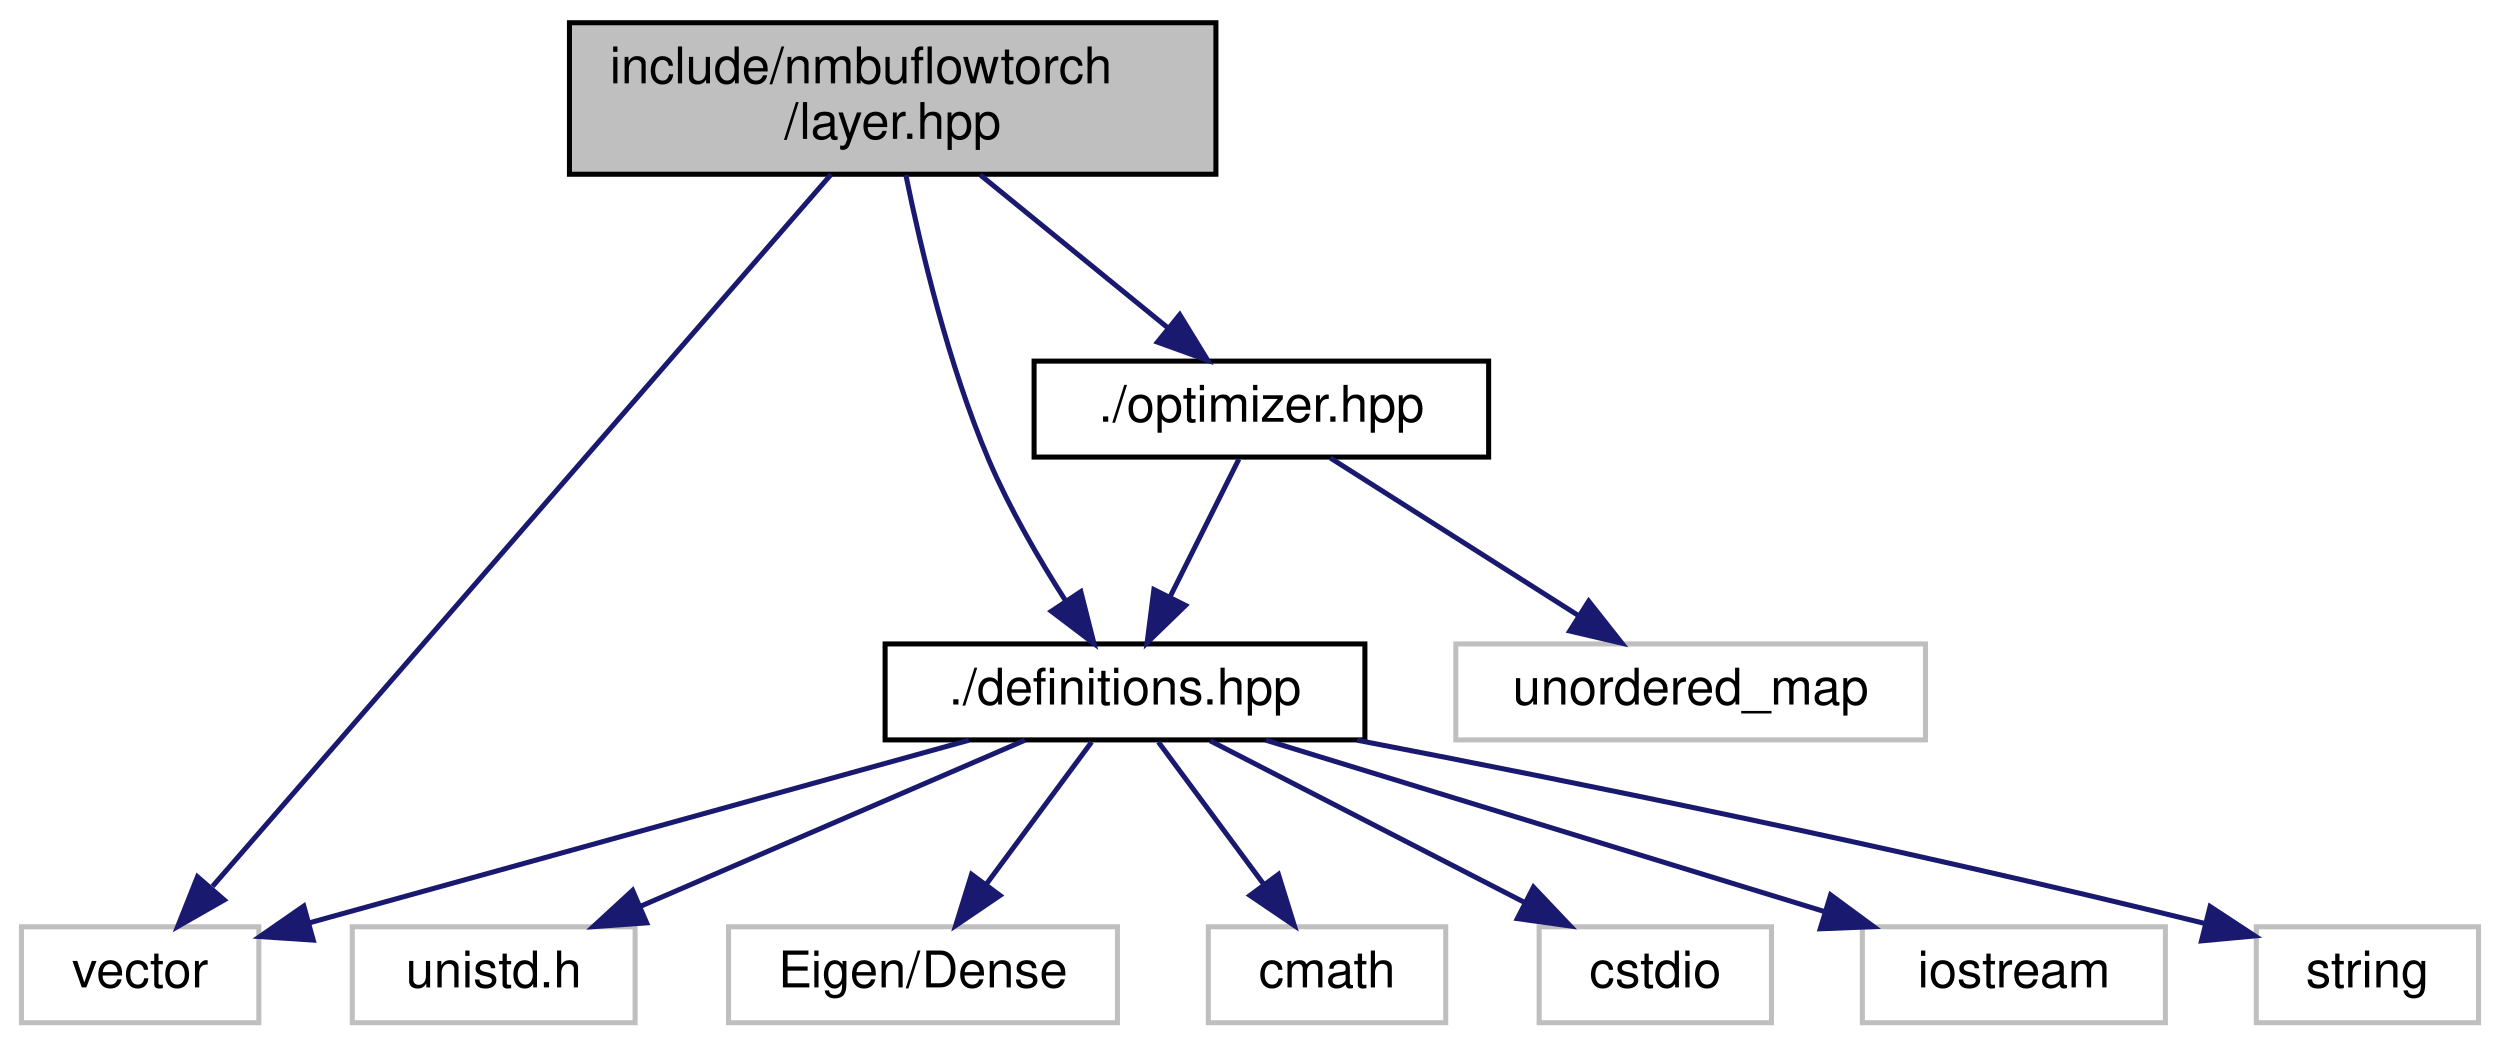
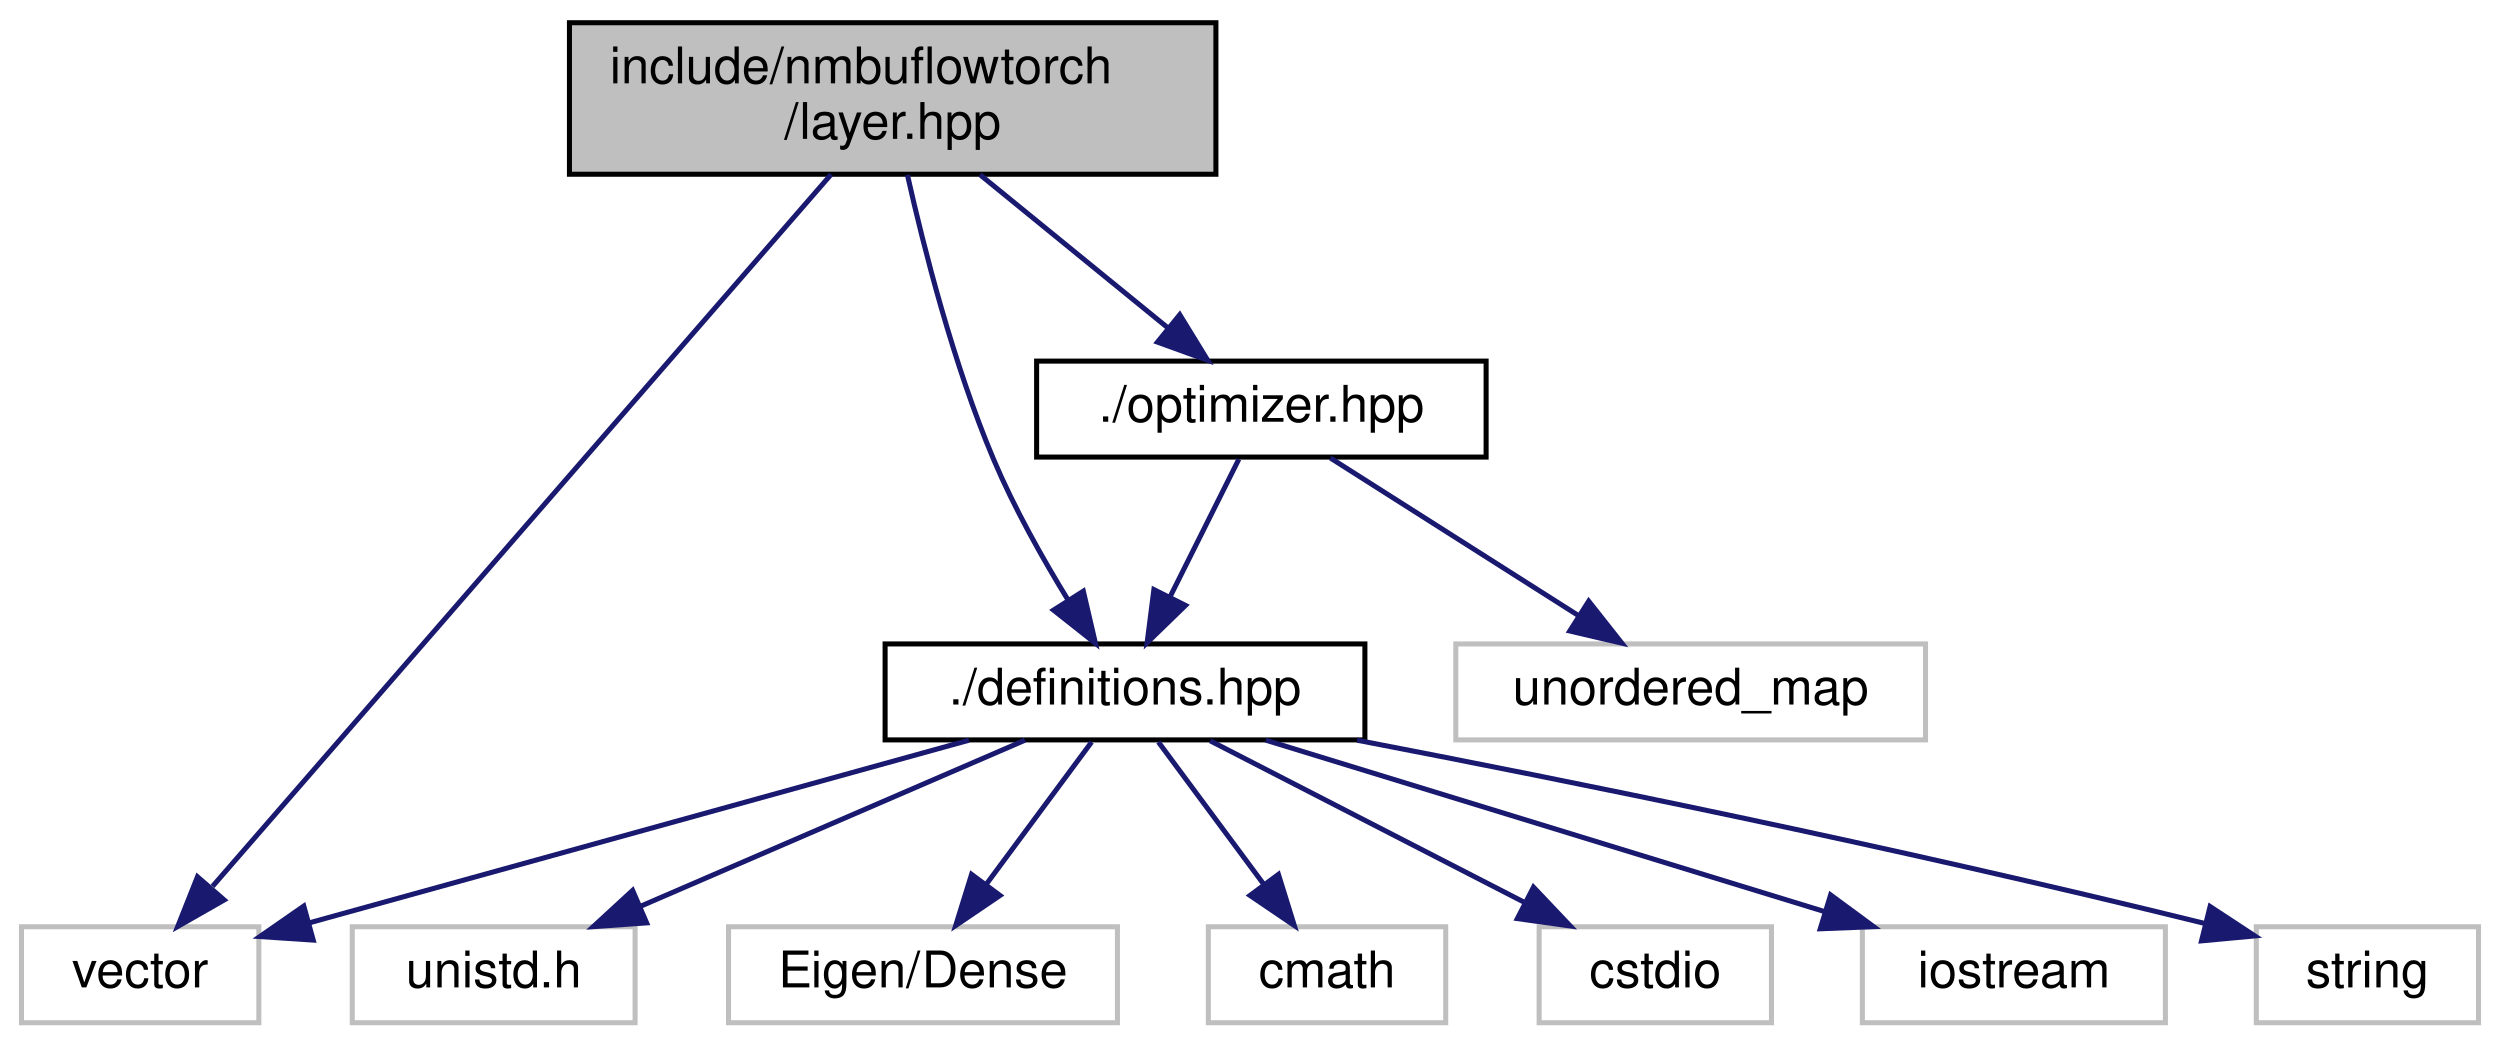
<svg xmlns="http://www.w3.org/2000/svg" xmlns:xlink="http://www.w3.org/1999/xlink" width="495pt" height="207pt" viewBox="0.00 0.00 494.50 207.00">
  <g id="graph0" class="graph" transform="scale(1 1) rotate(0) translate(4 203)">
    <g id="node1" class="node">
      <g id="a_node1">
        <a xlink:title=" ">
          <polygon fill="#bfbfbf" stroke="black" points="108.5,-168.5 108.5,-198.5 236.5,-198.5 236.5,-168.5 108.5,-168.5" />
          <text text-anchor="start" x="116.5" y="-186.5" font-family="Helvetica,sans-Serif" font-size="10.00">include/nmbuflowtorch</text>
          <text text-anchor="middle" x="172.5" y="-175.5" font-family="Helvetica,sans-Serif" font-size="10.00">/layer.hpp</text>
        </a>
      </g>
    </g>
    <g id="node2" class="node">
      <g id="a_node2">
        <a xlink:title=" ">
          <polygon fill="none" stroke="#bfbfbf" points="0,-0.5 0,-19.5 47,-19.5 47,-0.5 0,-0.5" />
          <text text-anchor="middle" x="23.5" y="-7.5" font-family="Helvetica,sans-Serif" font-size="10.00">vector</text>
        </a>
      </g>
    </g>
    <g id="edge1" class="edge">
      <path fill="none" stroke="midnightblue" d="M160.31,-168.47C133,-137.03 67.04,-61.12 37.83,-27.5" />
      <polygon fill="midnightblue" stroke="midnightblue" points="40.14,-24.81 30.94,-19.56 34.85,-29.4 40.14,-24.81" />
    </g>
    <g id="node3" class="node">
      <g id="a_node3">
        <a xlink:href="definitions_8hpp.html" target="_top" xlink:title=" ">
          <polygon fill="none" stroke="black" points="171,-56.5 171,-75.5 266,-75.5 266,-56.5 171,-56.5" />
          <text text-anchor="middle" x="218.5" y="-63.5" font-family="Helvetica,sans-Serif" font-size="10.00">./definitions.hpp</text>
        </a>
      </g>
    </g>
    <g id="edge2" class="edge">
-       <path fill="none" stroke="midnightblue" d="M175.11,-168.34C178.06,-153.83 183.52,-130.78 191.5,-112 195.6,-102.36 201.46,-92.3 206.68,-84.14" />
-       <polygon fill="midnightblue" stroke="midnightblue" points="209.75,-85.85 212.36,-75.58 203.92,-81.97 209.75,-85.85" />
+       <path fill="none" stroke="midnightblue" d="M175.42,-168.37C178.67,-153.89 184.52,-130.87 192.5,-112 196.54,-102.44 202.2,-92.39 207.21,-84.22" />
+       <polygon fill="midnightblue" stroke="midnightblue" points="210.25,-85.95 212.65,-75.63 204.34,-82.2 210.25,-85.95" />
    </g>
    <g id="node10" class="node">
      <g id="a_node10">
        <a xlink:href="optimizer_8hpp.html" target="_top" xlink:title=" ">
-           <polygon fill="none" stroke="black" points="200.5,-112.5 200.5,-131.5 290.5,-131.5 290.5,-112.5 200.5,-112.5" />
+           <polygon fill="none" stroke="black" points="201,-112.5 201,-131.5 290,-131.5 290,-112.5 201,-112.5" />
          <text text-anchor="middle" x="245.5" y="-119.5" font-family="Helvetica,sans-Serif" font-size="10.00">./optimizer.hpp</text>
        </a>
      </g>
    </g>
    <g id="edge10" class="edge">
      <path fill="none" stroke="midnightblue" d="M189.8,-168.4C200.95,-159.31 215.45,-147.49 226.86,-138.19" />
      <polygon fill="midnightblue" stroke="midnightblue" points="229.34,-140.69 234.88,-131.66 224.92,-135.26 229.34,-140.69" />
    </g>
    <g id="edge9" class="edge">
      <path fill="none" stroke="midnightblue" d="M187.6,-56.44C151.97,-46.58 93.6,-30.41 56.93,-20.26" />
      <polygon fill="midnightblue" stroke="midnightblue" points="57.77,-16.86 47.2,-17.56 55.9,-23.6 57.77,-16.86" />
    </g>
    <g id="node4" class="node">
      <g id="a_node4">
        <a xlink:title=" ">
          <polygon fill="none" stroke="#bfbfbf" points="65.5,-0.5 65.5,-19.5 121.5,-19.5 121.5,-0.5 65.5,-0.5" />
          <text text-anchor="middle" x="93.5" y="-7.5" font-family="Helvetica,sans-Serif" font-size="10.00">unistd.h</text>
        </a>
      </g>
    </g>
    <g id="edge3" class="edge">
      <path fill="none" stroke="midnightblue" d="M198.69,-56.44C178.21,-47.6 146.02,-33.69 122.64,-23.59" />
      <polygon fill="midnightblue" stroke="midnightblue" points="123.78,-20.27 113.21,-19.52 121.01,-26.7 123.78,-20.27" />
    </g>
    <g id="node5" class="node">
      <g id="a_node5">
        <a xlink:title=" ">
          <polygon fill="none" stroke="#bfbfbf" points="140,-0.5 140,-19.5 217,-19.5 217,-0.5 140,-0.5" />
          <text text-anchor="middle" x="178.5" y="-7.5" font-family="Helvetica,sans-Serif" font-size="10.00">Eigen/Dense</text>
        </a>
      </g>
    </g>
    <g id="edge4" class="edge">
      <path fill="none" stroke="midnightblue" d="M211.89,-56.08C206.24,-48.46 197.96,-37.26 191.05,-27.94" />
      <polygon fill="midnightblue" stroke="midnightblue" points="193.75,-25.7 184.98,-19.75 188.12,-29.87 193.75,-25.7" />
    </g>
    <g id="node6" class="node">
      <g id="a_node6">
        <a xlink:title=" ">
          <polygon fill="none" stroke="#bfbfbf" points="235,-0.5 235,-19.5 282,-19.5 282,-0.5 235,-0.5" />
          <text text-anchor="middle" x="258.5" y="-7.5" font-family="Helvetica,sans-Serif" font-size="10.00">cmath</text>
        </a>
      </g>
    </g>
    <g id="edge5" class="edge">
      <path fill="none" stroke="midnightblue" d="M225.11,-56.08C230.76,-48.46 239.04,-37.26 245.95,-27.94" />
      <polygon fill="midnightblue" stroke="midnightblue" points="248.88,-29.87 252.02,-19.75 243.25,-25.7 248.88,-29.87" />
    </g>
    <g id="node7" class="node">
      <g id="a_node7">
        <a xlink:title=" ">
          <polygon fill="none" stroke="#bfbfbf" points="300.5,-0.5 300.5,-19.5 346.5,-19.5 346.5,-0.5 300.5,-0.5" />
          <text text-anchor="middle" x="323.5" y="-7.5" font-family="Helvetica,sans-Serif" font-size="10.00">cstdio</text>
        </a>
      </g>
    </g>
    <g id="edge6" class="edge">
      <path fill="none" stroke="midnightblue" d="M235.37,-56.32C252.21,-47.66 278.31,-34.24 297.74,-24.25" />
      <polygon fill="midnightblue" stroke="midnightblue" points="299.38,-27.34 306.67,-19.65 296.18,-21.12 299.38,-27.34" />
    </g>
    <g id="node8" class="node">
      <g id="a_node8">
        <a xlink:title=" ">
          <polygon fill="none" stroke="#bfbfbf" points="364.5,-0.5 364.5,-19.5 424.5,-19.5 424.5,-0.5 364.5,-0.5" />
          <text text-anchor="middle" x="394.5" y="-7.5" font-family="Helvetica,sans-Serif" font-size="10.00">iostream</text>
        </a>
      </g>
    </g>
    <g id="edge7" class="edge">
      <path fill="none" stroke="midnightblue" d="M246.39,-56.44C276.25,-47.28 323.81,-32.69 356.96,-22.52" />
      <polygon fill="midnightblue" stroke="midnightblue" points="358.21,-25.8 366.74,-19.52 356.16,-19.1 358.21,-25.8" />
    </g>
    <g id="node9" class="node">
      <g id="a_node9">
        <a xlink:title=" ">
          <polygon fill="none" stroke="#bfbfbf" points="442.5,-0.5 442.5,-19.5 486.5,-19.5 486.5,-0.5 442.5,-0.5" />
          <text text-anchor="middle" x="464.5" y="-7.5" font-family="Helvetica,sans-Serif" font-size="10.00">string</text>
        </a>
      </g>
    </g>
    <g id="edge8" class="edge">
      <path fill="none" stroke="midnightblue" d="M264.45,-56.44C306,-48.45 369.06,-35.76 432.44,-20.12" />
      <polygon fill="midnightblue" stroke="midnightblue" points="433.35,-23.51 442.2,-17.69 431.65,-16.71 433.35,-23.51" />
    </g>
    <g id="edge12" class="edge">
      <path fill="none" stroke="midnightblue" d="M241.04,-112.08C237.35,-104.69 231.98,-93.95 227.41,-84.81" />
      <polygon fill="midnightblue" stroke="midnightblue" points="230.48,-83.13 222.88,-75.75 224.22,-86.26 230.48,-83.13" />
    </g>
    <g id="node11" class="node">
      <g id="a_node11">
        <a xlink:title=" ">
          <polygon fill="none" stroke="#bfbfbf" points="284,-56.5 284,-75.5 377,-75.5 377,-56.5 284,-56.5" />
          <text text-anchor="middle" x="330.5" y="-63.5" font-family="Helvetica,sans-Serif" font-size="10.00">unordered_map</text>
        </a>
      </g>
    </g>
    <g id="edge11" class="edge">
      <path fill="none" stroke="midnightblue" d="M259.16,-112.32C272.42,-103.9 292.77,-90.97 308.35,-81.07" />
      <polygon fill="midnightblue" stroke="midnightblue" points="310.31,-83.97 316.88,-75.65 306.56,-78.06 310.31,-83.97" />
    </g>
  </g>
</svg>
